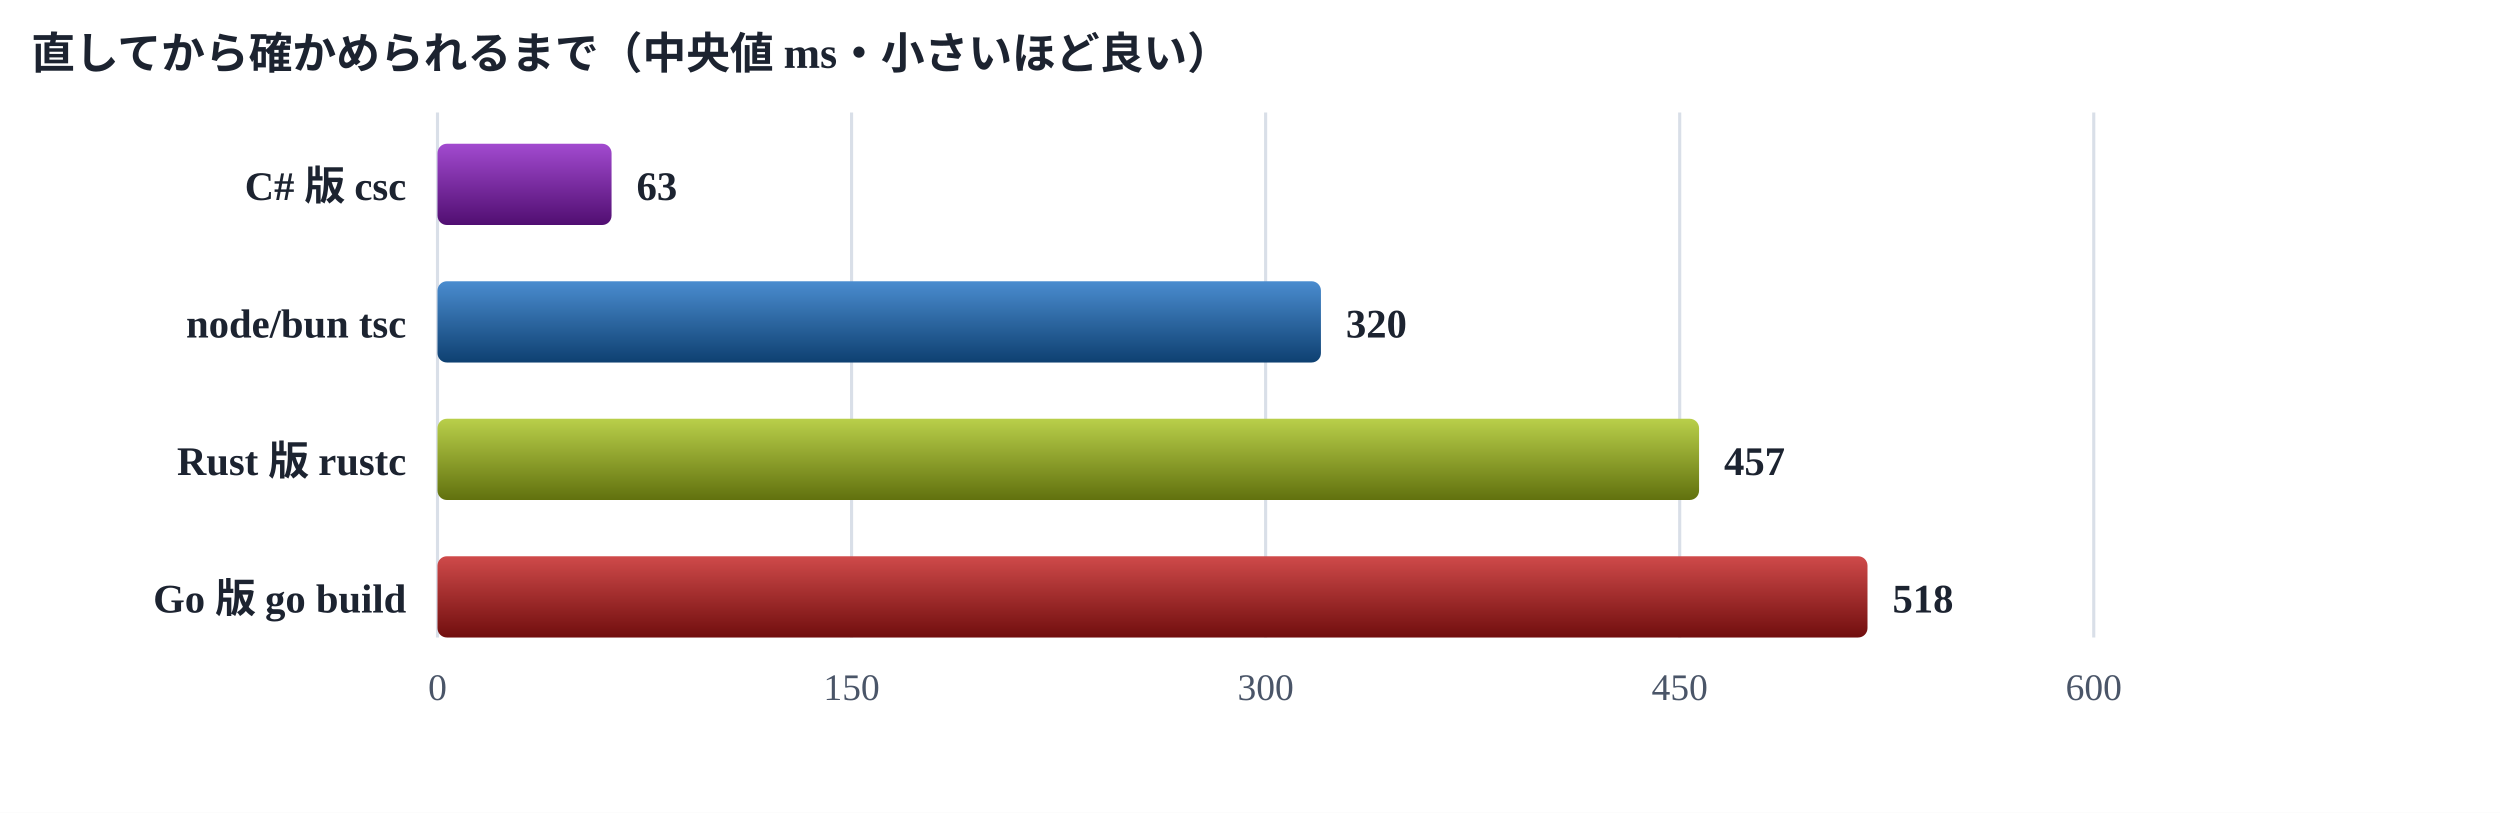
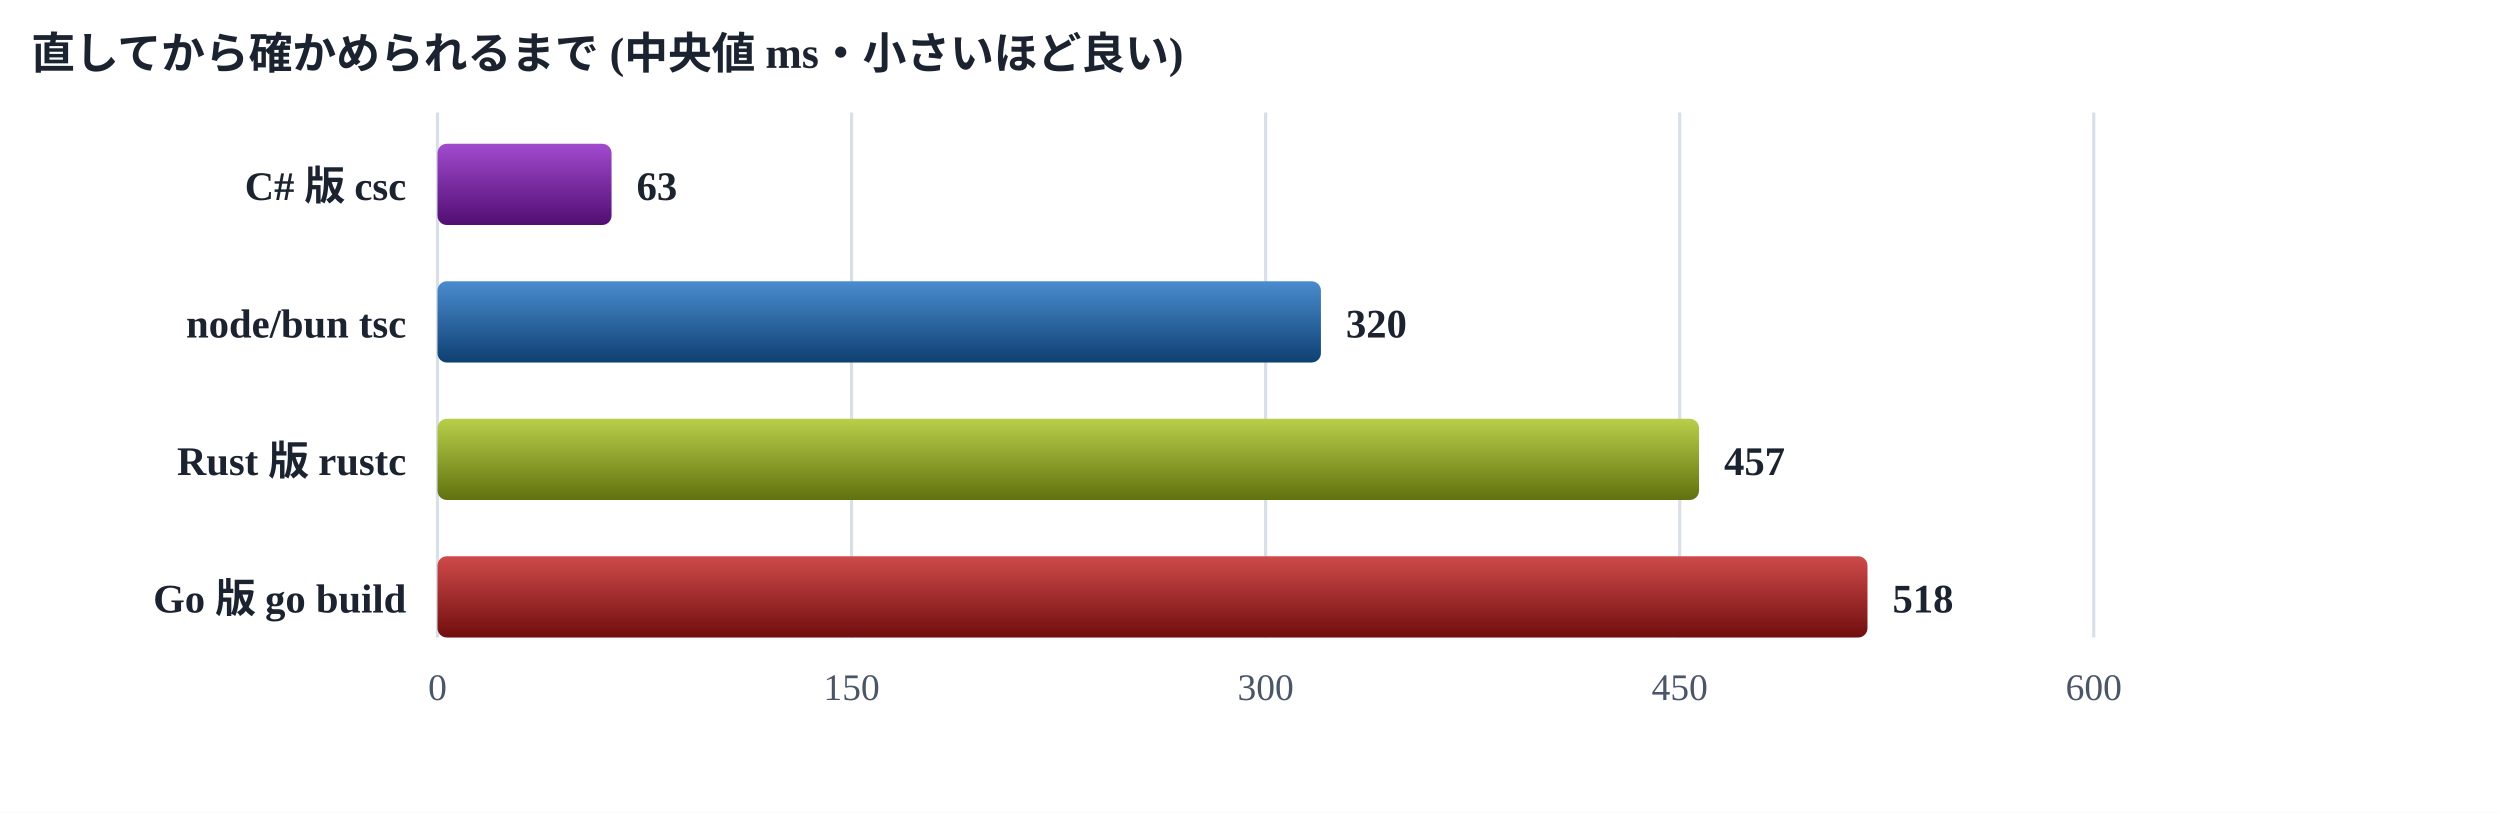
<svg xmlns="http://www.w3.org/2000/svg" viewBox="0 0 800 260" width="800" height="260" role="img" aria-label="ビルドと文法チェックにかかる時間の比較">
  <defs>
    <linearGradient id="i1" x1="0" y1="1" x2="0" y2="0">
      <stop offset="0" stop-color="hsl(280,78%,25%)" />
      <stop offset="1" stop-color="hsl(280,58%,55%)" />
    </linearGradient>
    <linearGradient id="i2" x1="0" y1="1" x2="0" y2="0">
      <stop offset="0" stop-color="hsl(210,78%,25%)" />
      <stop offset="1" stop-color="hsl(210,58%,55%)" />
    </linearGradient>
    <linearGradient id="i3" x1="0" y1="1" x2="0" y2="0">
      <stop offset="0" stop-color="hsl(70,78%,25%)" />
      <stop offset="1" stop-color="hsl(70,58%,55%)" />
    </linearGradient>
    <linearGradient id="i4" x1="0" y1="1" x2="0" y2="0">
      <stop offset="0" stop-color="hsl(0,78%,25%)" />
      <stop offset="1" stop-color="hsl(0,58%,55%)" />
    </linearGradient>
  </defs>
  <rect width="100%" height="100%" fill="#ffffff" />
  <rect width="100%" height="100%" fill="#ffffff" />
-   <text x="10" y="22" font-size="14" font-weight="700" fill="#1c2330">直してから確かめられるまで（中央値 ms・小さいほど良い）</text>
+   <text x="10" y="22" font-size="14" font-weight="700" fill="#1c2330">直してから確かめられるまで (中央値 ms・小さいほど良い)</text>
  <g stroke="#d9dfe8" stroke-width="1">
    <line x1="140" y1="36" x2="140" y2="204" />
    <line x1="272.5" y1="36" x2="272.5" y2="204" />
    <line x1="405" y1="36" x2="405" y2="204" />
    <line x1="537.5" y1="36" x2="537.5" y2="204" />
    <line x1="670" y1="36" x2="670" y2="204" />
  </g>
  <g font-size="12" fill="#4a5568" text-anchor="middle">
    <text x="140" y="224">0</text>
    <text x="272.5" y="224">150</text>
    <text x="405" y="224">300</text>
    <text x="537.5" y="224">450</text>
    <text x="670" y="224">600</text>
  </g>
  <g font-size="13" fill="#1c2330" text-anchor="end" font-weight="700">
    <text x="130" y="64">C# 版 csc</text>
    <text x="130" y="108">node/bun tsc</text>
    <text x="130" y="152">Rust 版 rustc</text>
    <text x="130" y="196">Go 版 go build</text>
  </g>
  <rect x="140" y="46" width="55.7" height="26" rx="3" fill="url(#i1)" />
  <rect x="140" y="90" width="282.7" height="26" rx="3" fill="url(#i2)" />
  <rect x="140" y="134" width="403.7" height="26" rx="3" fill="url(#i3)" />
  <rect x="140" y="178" width="457.6" height="26" rx="3" fill="url(#i4)" />
  <g font-size="13" fill="#1c2330" font-weight="700">
    <text x="203.7" y="64">63</text>
    <text x="430.7" y="108">320</text>
    <text x="551.7" y="152">457</text>
    <text x="605.6" y="196">518</text>
  </g>
</svg>
